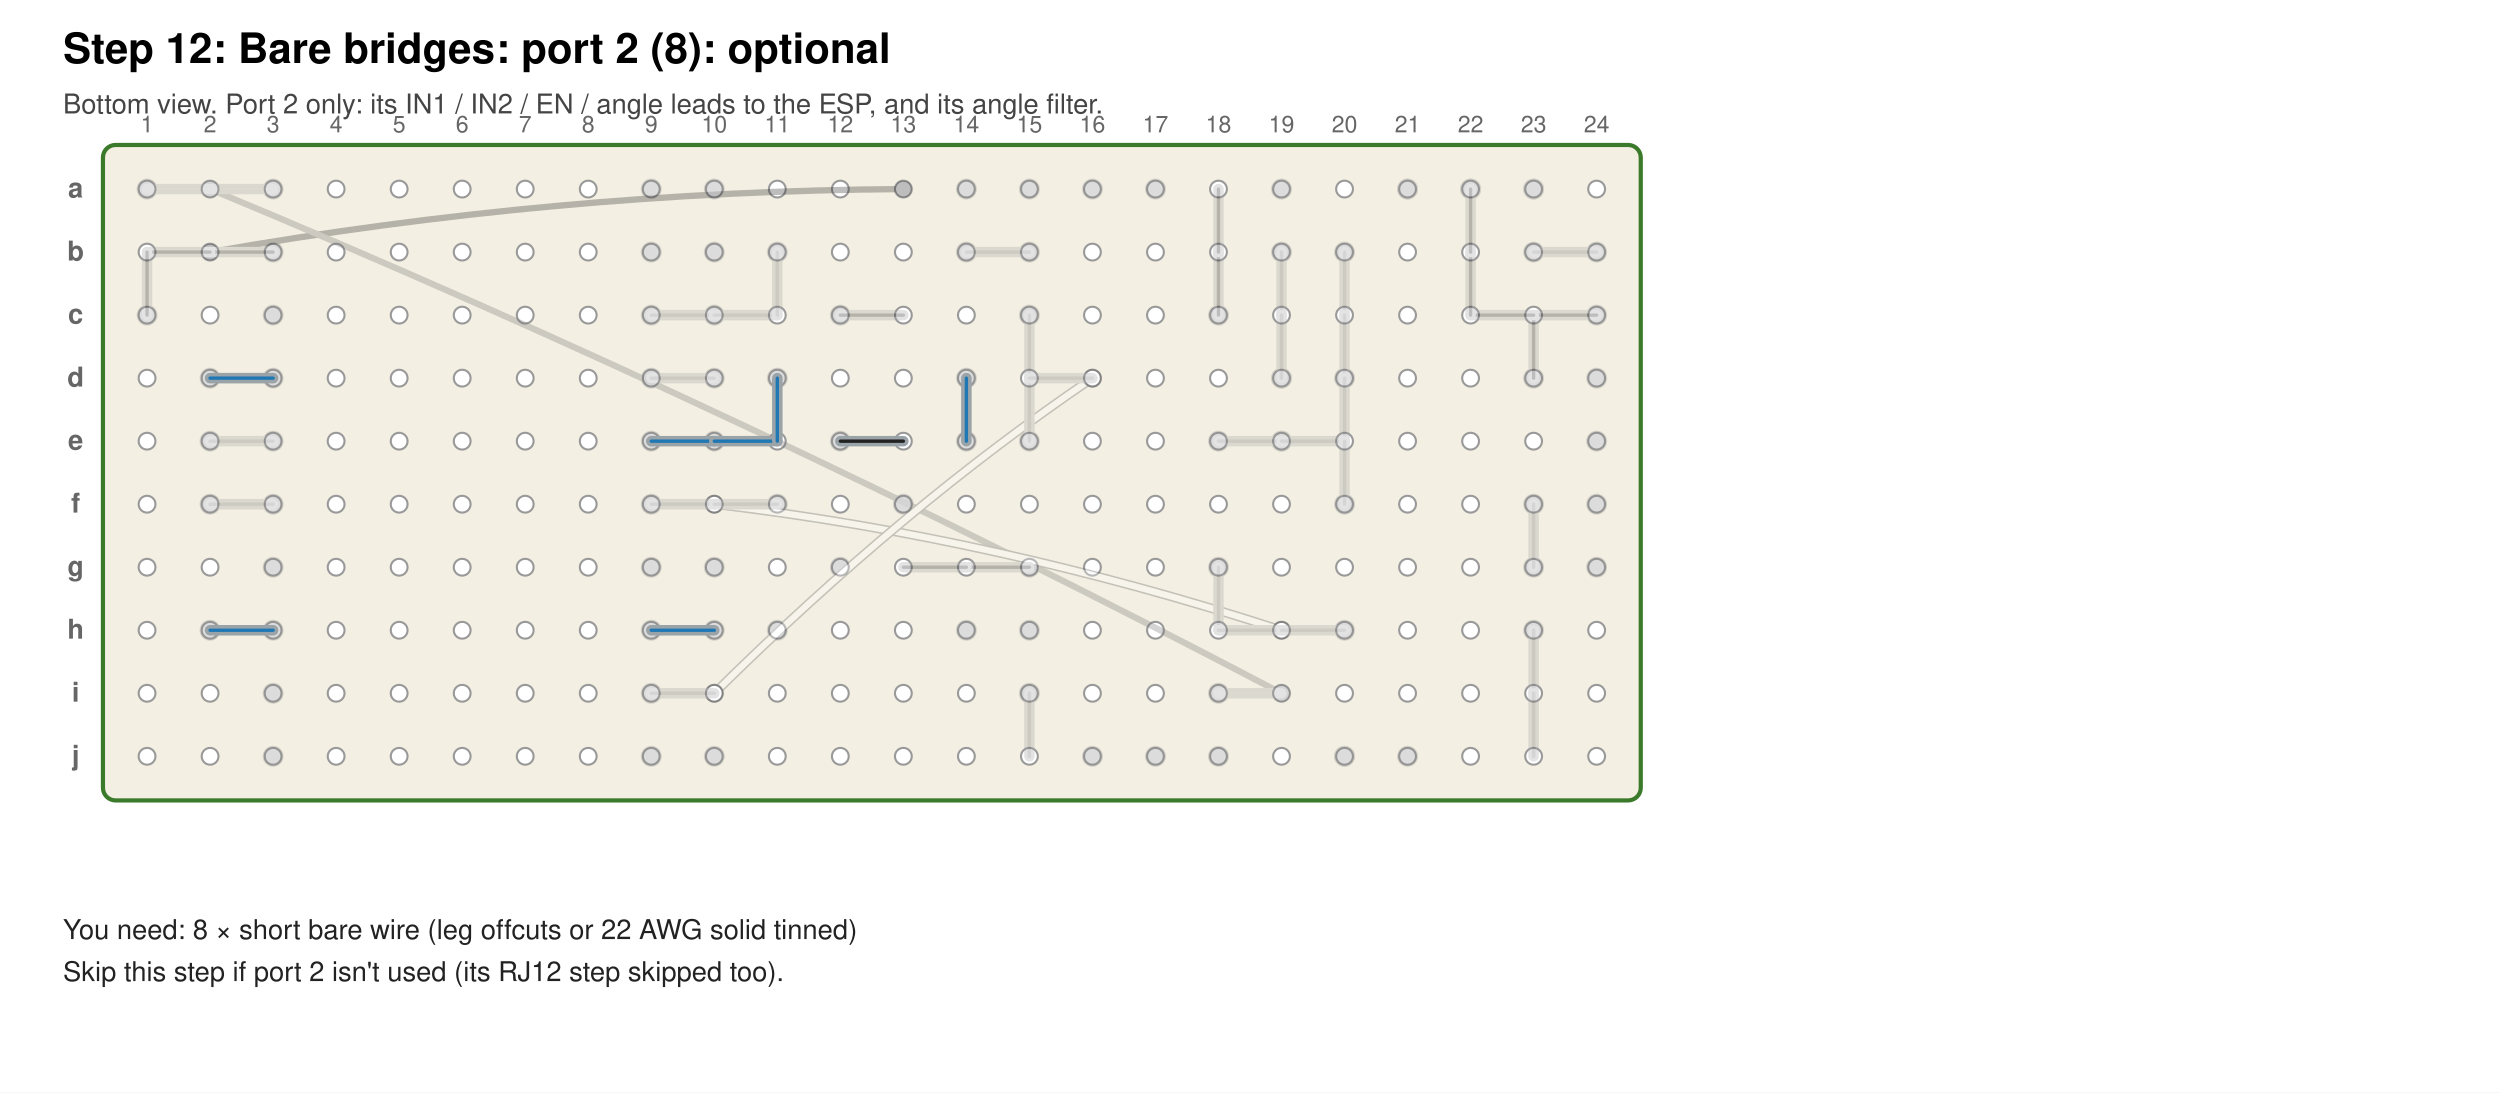
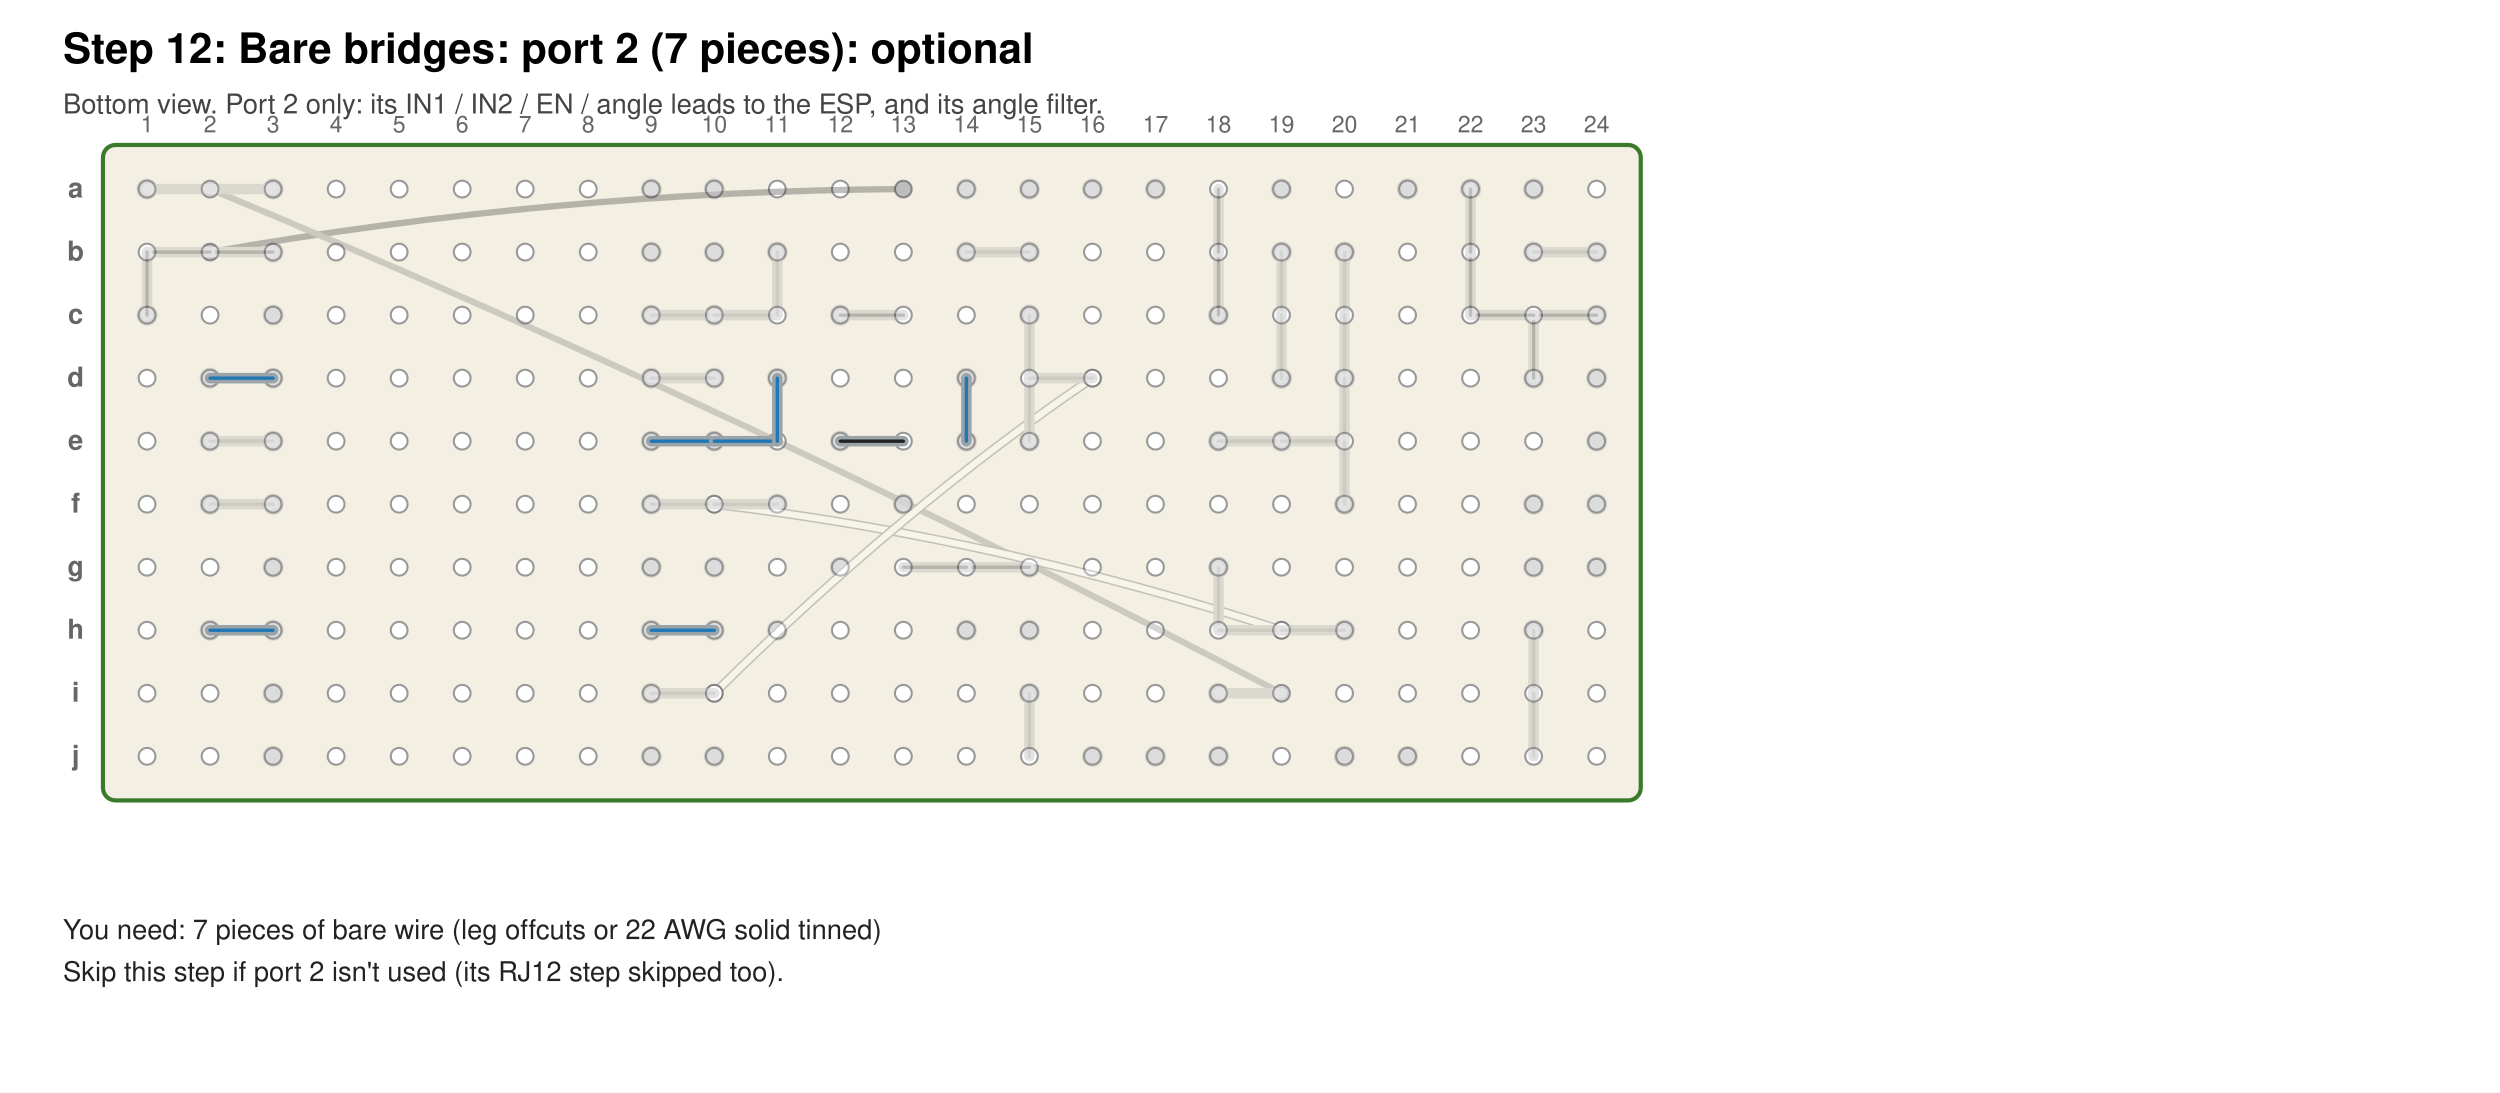
<svg xmlns="http://www.w3.org/2000/svg" width="1190" height="520" font-family="Helvetica,Arial">
  <defs>
    <filter id="mute">
      <feColorMatrix type="saturate" values="0" />
    </filter>
  </defs>
  <rect width="100%" height="100%" fill="#ffffff" />
-   <text x="30" y="30" font-size="20" font-weight="bold">Step 12: Bare bridges: port 2 (8): optional</text>
+   <text x="30" y="30" font-size="20" font-weight="bold">Step 12: Bare bridges: port 2 (7 pieces): optional</text>
  <text x="30" y="54" font-size="13" fill="#444">Bottom view. Port 2 only: its IN1 / IN2 / EN / angle leads to the ESP, and its angle filter.</text>
  <rect x="49" y="69" width="732" height="312" rx="6" fill="#f3efe2" stroke="#3a7a2a" stroke-width="2" />
  <text x="70" y="63" font-size="11" fill="#666" text-anchor="middle">1</text>
  <text x="100" y="63" font-size="11" fill="#666" text-anchor="middle">2</text>
  <text x="130" y="63" font-size="11" fill="#666" text-anchor="middle">3</text>
  <text x="160" y="63" font-size="11" fill="#666" text-anchor="middle">4</text>
  <text x="190" y="63" font-size="11" fill="#666" text-anchor="middle">5</text>
  <text x="220" y="63" font-size="11" fill="#666" text-anchor="middle">6</text>
  <text x="250" y="63" font-size="11" fill="#666" text-anchor="middle">7</text>
  <text x="280" y="63" font-size="11" fill="#666" text-anchor="middle">8</text>
  <text x="310" y="63" font-size="11" fill="#666" text-anchor="middle">9</text>
  <text x="340" y="63" font-size="11" fill="#666" text-anchor="middle">10</text>
  <text x="370" y="63" font-size="11" fill="#666" text-anchor="middle">11</text>
  <text x="400" y="63" font-size="11" fill="#666" text-anchor="middle">12</text>
  <text x="430" y="63" font-size="11" fill="#666" text-anchor="middle">13</text>
  <text x="460" y="63" font-size="11" fill="#666" text-anchor="middle">14</text>
  <text x="490" y="63" font-size="11" fill="#666" text-anchor="middle">15</text>
  <text x="520" y="63" font-size="11" fill="#666" text-anchor="middle">16</text>
  <text x="550" y="63" font-size="11" fill="#666" text-anchor="middle">17</text>
  <text x="580" y="63" font-size="11" fill="#666" text-anchor="middle">18</text>
  <text x="610" y="63" font-size="11" fill="#666" text-anchor="middle">19</text>
  <text x="640" y="63" font-size="11" fill="#666" text-anchor="middle">20</text>
  <text x="670" y="63" font-size="11" fill="#666" text-anchor="middle">21</text>
  <text x="700" y="63" font-size="11" fill="#666" text-anchor="middle">22</text>
  <text x="730" y="63" font-size="11" fill="#666" text-anchor="middle">23</text>
  <text x="760" y="63" font-size="11" fill="#666" text-anchor="middle">24</text>
  <text x="36" y="94" font-size="13" font-weight="bold" fill="#666" text-anchor="middle">a</text>
  <text x="36" y="124" font-size="13" font-weight="bold" fill="#666" text-anchor="middle">b</text>
  <text x="36" y="154" font-size="13" font-weight="bold" fill="#666" text-anchor="middle">c</text>
  <text x="36" y="184" font-size="13" font-weight="bold" fill="#666" text-anchor="middle">d</text>
  <text x="36" y="214" font-size="13" font-weight="bold" fill="#666" text-anchor="middle">e</text>
  <text x="36" y="244" font-size="13" font-weight="bold" fill="#666" text-anchor="middle">f</text>
  <text x="36" y="274" font-size="13" font-weight="bold" fill="#666" text-anchor="middle">g</text>
  <text x="36" y="304" font-size="13" font-weight="bold" fill="#666" text-anchor="middle">h</text>
  <text x="36" y="334" font-size="13" font-weight="bold" fill="#666" text-anchor="middle">i</text>
  <text x="36" y="364" font-size="13" font-weight="bold" fill="#666" text-anchor="middle">j</text>
  <circle cx="70" cy="90" r="4" fill="#fff" stroke="#999" />
  <circle cx="70" cy="120" r="4" fill="#fff" stroke="#999" />
  <circle cx="70" cy="150" r="4" fill="#fff" stroke="#999" />
  <circle cx="70" cy="180" r="4" fill="#fff" stroke="#999" />
  <circle cx="70" cy="210" r="4" fill="#fff" stroke="#999" />
  <circle cx="70" cy="240" r="4" fill="#fff" stroke="#999" />
  <circle cx="70" cy="270" r="4" fill="#fff" stroke="#999" />
  <circle cx="70" cy="300" r="4" fill="#fff" stroke="#999" />
  <circle cx="70" cy="330" r="4" fill="#fff" stroke="#999" />
  <circle cx="70" cy="360" r="4" fill="#fff" stroke="#999" />
  <circle cx="100" cy="90" r="4" fill="#fff" stroke="#999" />
  <circle cx="100" cy="120" r="4" fill="#fff" stroke="#999" />
  <circle cx="100" cy="150" r="4" fill="#fff" stroke="#999" />
  <circle cx="100" cy="180" r="4" fill="#fff" stroke="#999" />
  <circle cx="100" cy="210" r="4" fill="#fff" stroke="#999" />
  <circle cx="100" cy="240" r="4" fill="#fff" stroke="#999" />
  <circle cx="100" cy="270" r="4" fill="#fff" stroke="#999" />
  <circle cx="100" cy="300" r="4" fill="#fff" stroke="#999" />
  <circle cx="100" cy="330" r="4" fill="#fff" stroke="#999" />
  <circle cx="100" cy="360" r="4" fill="#fff" stroke="#999" />
  <circle cx="130" cy="90" r="4" fill="#fff" stroke="#999" />
  <circle cx="130" cy="120" r="4" fill="#fff" stroke="#999" />
  <circle cx="130" cy="150" r="4" fill="#fff" stroke="#999" />
  <circle cx="130" cy="180" r="4" fill="#fff" stroke="#999" />
  <circle cx="130" cy="210" r="4" fill="#fff" stroke="#999" />
  <circle cx="130" cy="240" r="4" fill="#fff" stroke="#999" />
  <circle cx="130" cy="270" r="4" fill="#fff" stroke="#999" />
  <circle cx="130" cy="300" r="4" fill="#fff" stroke="#999" />
  <circle cx="130" cy="330" r="4" fill="#fff" stroke="#999" />
  <circle cx="130" cy="360" r="4" fill="#fff" stroke="#999" />
  <circle cx="160" cy="90" r="4" fill="#fff" stroke="#999" />
  <circle cx="160" cy="120" r="4" fill="#fff" stroke="#999" />
  <circle cx="160" cy="150" r="4" fill="#fff" stroke="#999" />
  <circle cx="160" cy="180" r="4" fill="#fff" stroke="#999" />
  <circle cx="160" cy="210" r="4" fill="#fff" stroke="#999" />
  <circle cx="160" cy="240" r="4" fill="#fff" stroke="#999" />
  <circle cx="160" cy="270" r="4" fill="#fff" stroke="#999" />
  <circle cx="160" cy="300" r="4" fill="#fff" stroke="#999" />
  <circle cx="160" cy="330" r="4" fill="#fff" stroke="#999" />
  <circle cx="160" cy="360" r="4" fill="#fff" stroke="#999" />
  <circle cx="190" cy="90" r="4" fill="#fff" stroke="#999" />
  <circle cx="190" cy="120" r="4" fill="#fff" stroke="#999" />
  <circle cx="190" cy="150" r="4" fill="#fff" stroke="#999" />
  <circle cx="190" cy="180" r="4" fill="#fff" stroke="#999" />
  <circle cx="190" cy="210" r="4" fill="#fff" stroke="#999" />
  <circle cx="190" cy="240" r="4" fill="#fff" stroke="#999" />
  <circle cx="190" cy="270" r="4" fill="#fff" stroke="#999" />
  <circle cx="190" cy="300" r="4" fill="#fff" stroke="#999" />
  <circle cx="190" cy="330" r="4" fill="#fff" stroke="#999" />
  <circle cx="190" cy="360" r="4" fill="#fff" stroke="#999" />
  <circle cx="220" cy="90" r="4" fill="#fff" stroke="#999" />
  <circle cx="220" cy="120" r="4" fill="#fff" stroke="#999" />
  <circle cx="220" cy="150" r="4" fill="#fff" stroke="#999" />
  <circle cx="220" cy="180" r="4" fill="#fff" stroke="#999" />
  <circle cx="220" cy="210" r="4" fill="#fff" stroke="#999" />
  <circle cx="220" cy="240" r="4" fill="#fff" stroke="#999" />
  <circle cx="220" cy="270" r="4" fill="#fff" stroke="#999" />
  <circle cx="220" cy="300" r="4" fill="#fff" stroke="#999" />
  <circle cx="220" cy="330" r="4" fill="#fff" stroke="#999" />
  <circle cx="220" cy="360" r="4" fill="#fff" stroke="#999" />
  <circle cx="250" cy="90" r="4" fill="#fff" stroke="#999" />
  <circle cx="250" cy="120" r="4" fill="#fff" stroke="#999" />
  <circle cx="250" cy="150" r="4" fill="#fff" stroke="#999" />
  <circle cx="250" cy="180" r="4" fill="#fff" stroke="#999" />
  <circle cx="250" cy="210" r="4" fill="#fff" stroke="#999" />
  <circle cx="250" cy="240" r="4" fill="#fff" stroke="#999" />
  <circle cx="250" cy="270" r="4" fill="#fff" stroke="#999" />
  <circle cx="250" cy="300" r="4" fill="#fff" stroke="#999" />
  <circle cx="250" cy="330" r="4" fill="#fff" stroke="#999" />
  <circle cx="250" cy="360" r="4" fill="#fff" stroke="#999" />
  <circle cx="280" cy="90" r="4" fill="#fff" stroke="#999" />
  <circle cx="280" cy="120" r="4" fill="#fff" stroke="#999" />
  <circle cx="280" cy="150" r="4" fill="#fff" stroke="#999" />
  <circle cx="280" cy="180" r="4" fill="#fff" stroke="#999" />
  <circle cx="280" cy="210" r="4" fill="#fff" stroke="#999" />
  <circle cx="280" cy="240" r="4" fill="#fff" stroke="#999" />
  <circle cx="280" cy="270" r="4" fill="#fff" stroke="#999" />
  <circle cx="280" cy="300" r="4" fill="#fff" stroke="#999" />
  <circle cx="280" cy="330" r="4" fill="#fff" stroke="#999" />
  <circle cx="280" cy="360" r="4" fill="#fff" stroke="#999" />
  <circle cx="310" cy="90" r="4" fill="#fff" stroke="#999" />
  <circle cx="310" cy="120" r="4" fill="#fff" stroke="#999" />
  <circle cx="310" cy="150" r="4" fill="#fff" stroke="#999" />
  <circle cx="310" cy="180" r="4" fill="#fff" stroke="#999" />
  <circle cx="310" cy="210" r="4" fill="#fff" stroke="#999" />
  <circle cx="310" cy="240" r="4" fill="#fff" stroke="#999" />
  <circle cx="310" cy="270" r="4" fill="#fff" stroke="#999" />
  <circle cx="310" cy="300" r="4" fill="#fff" stroke="#999" />
  <circle cx="310" cy="330" r="4" fill="#fff" stroke="#999" />
  <circle cx="310" cy="360" r="4" fill="#fff" stroke="#999" />
  <circle cx="340" cy="90" r="4" fill="#fff" stroke="#999" />
  <circle cx="340" cy="120" r="4" fill="#fff" stroke="#999" />
  <circle cx="340" cy="150" r="4" fill="#fff" stroke="#999" />
  <circle cx="340" cy="180" r="4" fill="#fff" stroke="#999" />
  <circle cx="340" cy="210" r="4" fill="#fff" stroke="#999" />
  <circle cx="340" cy="240" r="4" fill="#fff" stroke="#999" />
  <circle cx="340" cy="270" r="4" fill="#fff" stroke="#999" />
  <circle cx="340" cy="300" r="4" fill="#fff" stroke="#999" />
  <circle cx="340" cy="330" r="4" fill="#fff" stroke="#999" />
  <circle cx="340" cy="360" r="4" fill="#fff" stroke="#999" />
  <circle cx="370" cy="90" r="4" fill="#fff" stroke="#999" />
  <circle cx="370" cy="120" r="4" fill="#fff" stroke="#999" />
  <circle cx="370" cy="150" r="4" fill="#fff" stroke="#999" />
  <circle cx="370" cy="180" r="4" fill="#fff" stroke="#999" />
  <circle cx="370" cy="210" r="4" fill="#fff" stroke="#999" />
  <circle cx="370" cy="240" r="4" fill="#fff" stroke="#999" />
  <circle cx="370" cy="270" r="4" fill="#fff" stroke="#999" />
  <circle cx="370" cy="300" r="4" fill="#fff" stroke="#999" />
  <circle cx="370" cy="330" r="4" fill="#fff" stroke="#999" />
  <circle cx="370" cy="360" r="4" fill="#fff" stroke="#999" />
  <circle cx="400" cy="90" r="4" fill="#fff" stroke="#999" />
  <circle cx="400" cy="120" r="4" fill="#fff" stroke="#999" />
  <circle cx="400" cy="150" r="4" fill="#fff" stroke="#999" />
  <circle cx="400" cy="180" r="4" fill="#fff" stroke="#999" />
  <circle cx="400" cy="210" r="4" fill="#fff" stroke="#999" />
  <circle cx="400" cy="240" r="4" fill="#fff" stroke="#999" />
  <circle cx="400" cy="270" r="4" fill="#fff" stroke="#999" />
  <circle cx="400" cy="300" r="4" fill="#fff" stroke="#999" />
  <circle cx="400" cy="330" r="4" fill="#fff" stroke="#999" />
  <circle cx="400" cy="360" r="4" fill="#fff" stroke="#999" />
  <circle cx="430" cy="90" r="4" fill="#fff" stroke="#999" />
  <circle cx="430" cy="120" r="4" fill="#fff" stroke="#999" />
  <circle cx="430" cy="150" r="4" fill="#fff" stroke="#999" />
  <circle cx="430" cy="180" r="4" fill="#fff" stroke="#999" />
  <circle cx="430" cy="210" r="4" fill="#fff" stroke="#999" />
  <circle cx="430" cy="240" r="4" fill="#fff" stroke="#999" />
  <circle cx="430" cy="270" r="4" fill="#fff" stroke="#999" />
  <circle cx="430" cy="300" r="4" fill="#fff" stroke="#999" />
  <circle cx="430" cy="330" r="4" fill="#fff" stroke="#999" />
  <circle cx="430" cy="360" r="4" fill="#fff" stroke="#999" />
  <circle cx="460" cy="90" r="4" fill="#fff" stroke="#999" />
  <circle cx="460" cy="120" r="4" fill="#fff" stroke="#999" />
  <circle cx="460" cy="150" r="4" fill="#fff" stroke="#999" />
  <circle cx="460" cy="180" r="4" fill="#fff" stroke="#999" />
  <circle cx="460" cy="210" r="4" fill="#fff" stroke="#999" />
  <circle cx="460" cy="240" r="4" fill="#fff" stroke="#999" />
  <circle cx="460" cy="270" r="4" fill="#fff" stroke="#999" />
  <circle cx="460" cy="300" r="4" fill="#fff" stroke="#999" />
  <circle cx="460" cy="330" r="4" fill="#fff" stroke="#999" />
  <circle cx="460" cy="360" r="4" fill="#fff" stroke="#999" />
  <circle cx="490" cy="90" r="4" fill="#fff" stroke="#999" />
  <circle cx="490" cy="120" r="4" fill="#fff" stroke="#999" />
  <circle cx="490" cy="150" r="4" fill="#fff" stroke="#999" />
  <circle cx="490" cy="180" r="4" fill="#fff" stroke="#999" />
  <circle cx="490" cy="210" r="4" fill="#fff" stroke="#999" />
  <circle cx="490" cy="240" r="4" fill="#fff" stroke="#999" />
  <circle cx="490" cy="270" r="4" fill="#fff" stroke="#999" />
  <circle cx="490" cy="300" r="4" fill="#fff" stroke="#999" />
  <circle cx="490" cy="330" r="4" fill="#fff" stroke="#999" />
  <circle cx="490" cy="360" r="4" fill="#fff" stroke="#999" />
  <circle cx="520" cy="90" r="4" fill="#fff" stroke="#999" />
  <circle cx="520" cy="120" r="4" fill="#fff" stroke="#999" />
  <circle cx="520" cy="150" r="4" fill="#fff" stroke="#999" />
  <circle cx="520" cy="180" r="4" fill="#fff" stroke="#999" />
  <circle cx="520" cy="210" r="4" fill="#fff" stroke="#999" />
  <circle cx="520" cy="240" r="4" fill="#fff" stroke="#999" />
  <circle cx="520" cy="270" r="4" fill="#fff" stroke="#999" />
  <circle cx="520" cy="300" r="4" fill="#fff" stroke="#999" />
  <circle cx="520" cy="330" r="4" fill="#fff" stroke="#999" />
  <circle cx="520" cy="360" r="4" fill="#fff" stroke="#999" />
  <circle cx="550" cy="90" r="4" fill="#fff" stroke="#999" />
  <circle cx="550" cy="120" r="4" fill="#fff" stroke="#999" />
  <circle cx="550" cy="150" r="4" fill="#fff" stroke="#999" />
  <circle cx="550" cy="180" r="4" fill="#fff" stroke="#999" />
  <circle cx="550" cy="210" r="4" fill="#fff" stroke="#999" />
  <circle cx="550" cy="240" r="4" fill="#fff" stroke="#999" />
  <circle cx="550" cy="270" r="4" fill="#fff" stroke="#999" />
  <circle cx="550" cy="300" r="4" fill="#fff" stroke="#999" />
  <circle cx="550" cy="330" r="4" fill="#fff" stroke="#999" />
  <circle cx="550" cy="360" r="4" fill="#fff" stroke="#999" />
  <circle cx="580" cy="90" r="4" fill="#fff" stroke="#999" />
  <circle cx="580" cy="120" r="4" fill="#fff" stroke="#999" />
  <circle cx="580" cy="150" r="4" fill="#fff" stroke="#999" />
  <circle cx="580" cy="180" r="4" fill="#fff" stroke="#999" />
  <circle cx="580" cy="210" r="4" fill="#fff" stroke="#999" />
  <circle cx="580" cy="240" r="4" fill="#fff" stroke="#999" />
  <circle cx="580" cy="270" r="4" fill="#fff" stroke="#999" />
  <circle cx="580" cy="300" r="4" fill="#fff" stroke="#999" />
  <circle cx="580" cy="330" r="4" fill="#fff" stroke="#999" />
  <circle cx="580" cy="360" r="4" fill="#fff" stroke="#999" />
  <circle cx="610" cy="90" r="4" fill="#fff" stroke="#999" />
  <circle cx="610" cy="120" r="4" fill="#fff" stroke="#999" />
  <circle cx="610" cy="150" r="4" fill="#fff" stroke="#999" />
  <circle cx="610" cy="180" r="4" fill="#fff" stroke="#999" />
  <circle cx="610" cy="210" r="4" fill="#fff" stroke="#999" />
  <circle cx="610" cy="240" r="4" fill="#fff" stroke="#999" />
  <circle cx="610" cy="270" r="4" fill="#fff" stroke="#999" />
  <circle cx="610" cy="300" r="4" fill="#fff" stroke="#999" />
  <circle cx="610" cy="330" r="4" fill="#fff" stroke="#999" />
  <circle cx="610" cy="360" r="4" fill="#fff" stroke="#999" />
  <circle cx="640" cy="90" r="4" fill="#fff" stroke="#999" />
  <circle cx="640" cy="120" r="4" fill="#fff" stroke="#999" />
  <circle cx="640" cy="150" r="4" fill="#fff" stroke="#999" />
  <circle cx="640" cy="180" r="4" fill="#fff" stroke="#999" />
  <circle cx="640" cy="210" r="4" fill="#fff" stroke="#999" />
  <circle cx="640" cy="240" r="4" fill="#fff" stroke="#999" />
  <circle cx="640" cy="270" r="4" fill="#fff" stroke="#999" />
  <circle cx="640" cy="300" r="4" fill="#fff" stroke="#999" />
  <circle cx="640" cy="330" r="4" fill="#fff" stroke="#999" />
  <circle cx="640" cy="360" r="4" fill="#fff" stroke="#999" />
  <circle cx="670" cy="90" r="4" fill="#fff" stroke="#999" />
  <circle cx="670" cy="120" r="4" fill="#fff" stroke="#999" />
  <circle cx="670" cy="150" r="4" fill="#fff" stroke="#999" />
  <circle cx="670" cy="180" r="4" fill="#fff" stroke="#999" />
  <circle cx="670" cy="210" r="4" fill="#fff" stroke="#999" />
  <circle cx="670" cy="240" r="4" fill="#fff" stroke="#999" />
  <circle cx="670" cy="270" r="4" fill="#fff" stroke="#999" />
  <circle cx="670" cy="300" r="4" fill="#fff" stroke="#999" />
  <circle cx="670" cy="330" r="4" fill="#fff" stroke="#999" />
  <circle cx="670" cy="360" r="4" fill="#fff" stroke="#999" />
  <circle cx="700" cy="90" r="4" fill="#fff" stroke="#999" />
  <circle cx="700" cy="120" r="4" fill="#fff" stroke="#999" />
  <circle cx="700" cy="150" r="4" fill="#fff" stroke="#999" />
  <circle cx="700" cy="180" r="4" fill="#fff" stroke="#999" />
  <circle cx="700" cy="210" r="4" fill="#fff" stroke="#999" />
  <circle cx="700" cy="240" r="4" fill="#fff" stroke="#999" />
  <circle cx="700" cy="270" r="4" fill="#fff" stroke="#999" />
  <circle cx="700" cy="300" r="4" fill="#fff" stroke="#999" />
  <circle cx="700" cy="330" r="4" fill="#fff" stroke="#999" />
  <circle cx="700" cy="360" r="4" fill="#fff" stroke="#999" />
  <circle cx="730" cy="90" r="4" fill="#fff" stroke="#999" />
  <circle cx="730" cy="120" r="4" fill="#fff" stroke="#999" />
  <circle cx="730" cy="150" r="4" fill="#fff" stroke="#999" />
  <circle cx="730" cy="180" r="4" fill="#fff" stroke="#999" />
  <circle cx="730" cy="210" r="4" fill="#fff" stroke="#999" />
  <circle cx="730" cy="240" r="4" fill="#fff" stroke="#999" />
  <circle cx="730" cy="270" r="4" fill="#fff" stroke="#999" />
  <circle cx="730" cy="300" r="4" fill="#fff" stroke="#999" />
  <circle cx="730" cy="330" r="4" fill="#fff" stroke="#999" />
  <circle cx="730" cy="360" r="4" fill="#fff" stroke="#999" />
  <circle cx="760" cy="90" r="4" fill="#fff" stroke="#999" />
  <circle cx="760" cy="120" r="4" fill="#fff" stroke="#999" />
  <circle cx="760" cy="150" r="4" fill="#fff" stroke="#999" />
  <circle cx="760" cy="180" r="4" fill="#fff" stroke="#999" />
  <circle cx="760" cy="210" r="4" fill="#fff" stroke="#999" />
  <circle cx="760" cy="240" r="4" fill="#fff" stroke="#999" />
  <circle cx="760" cy="270" r="4" fill="#fff" stroke="#999" />
  <circle cx="760" cy="300" r="4" fill="#fff" stroke="#999" />
  <circle cx="760" cy="330" r="4" fill="#fff" stroke="#999" />
  <circle cx="760" cy="360" r="4" fill="#fff" stroke="#999" />
  <g filter="url(#mute)" opacity="0.3">
    <circle cx="130" cy="90" r="5" fill="#8a8a8a" />
    <circle cx="130" cy="120" r="5" fill="#8a8a8a" />
    <circle cx="130" cy="150" r="5" fill="#8a8a8a" />
    <circle cx="130" cy="180" r="5" fill="#8a8a8a" />
    <circle cx="130" cy="210" r="5" fill="#8a8a8a" />
    <circle cx="130" cy="240" r="5" fill="#8a8a8a" />
    <circle cx="130" cy="270" r="5" fill="#8a8a8a" />
    <circle cx="130" cy="300" r="5" fill="#8a8a8a" />
    <circle cx="130" cy="330" r="5" fill="#8a8a8a" />
    <circle cx="130" cy="360" r="5" fill="#8a8a8a" />
    <circle cx="310" cy="90" r="5" fill="#8a8a8a" />
    <circle cx="310" cy="120" r="5" fill="#8a8a8a" />
    <circle cx="310" cy="150" r="5" fill="#8a8a8a" />
    <circle cx="310" cy="180" r="5" fill="#8a8a8a" />
    <circle cx="310" cy="210" r="5" fill="#8a8a8a" />
    <circle cx="310" cy="240" r="5" fill="#8a8a8a" />
    <circle cx="310" cy="270" r="5" fill="#8a8a8a" />
    <circle cx="310" cy="300" r="5" fill="#8a8a8a" />
    <circle cx="310" cy="330" r="5" fill="#8a8a8a" />
    <circle cx="310" cy="360" r="5" fill="#8a8a8a" />
    <circle cx="70" cy="90" r="5" fill="#8a8a8a" />
    <circle cx="70" cy="150" r="5" fill="#8a8a8a" />
    <circle cx="340" cy="150" r="5" fill="#8a8a8a" />
    <circle cx="400" cy="150" r="5" fill="#8a8a8a" />
    <circle cx="370" cy="120" r="5" fill="#8a8a8a" />
    <circle cx="460" cy="120" r="5" fill="#8a8a8a" />
    <circle cx="340" cy="210" r="5" fill="#8a8a8a" />
    <circle cx="400" cy="210" r="5" fill="#8a8a8a" />
    <circle cx="370" cy="180" r="5" fill="#8a8a8a" />
    <circle cx="460" cy="180" r="5" fill="#8a8a8a" />
    <circle cx="340" cy="270" r="5" fill="#8a8a8a" />
    <circle cx="400" cy="270" r="5" fill="#8a8a8a" />
    <circle cx="370" cy="300" r="5" fill="#8a8a8a" />
    <circle cx="460" cy="300" r="5" fill="#8a8a8a" />
    <circle cx="370" cy="240" r="5" fill="#8a8a8a" />
    <circle cx="430" cy="240" r="5" fill="#8a8a8a" />
    <circle cx="490" cy="150" r="5" fill="#8a8a8a" />
    <circle cx="580" cy="150" r="5" fill="#8a8a8a" />
    <circle cx="490" cy="210" r="5" fill="#8a8a8a" />
    <circle cx="580" cy="210" r="5" fill="#8a8a8a" />
    <circle cx="490" cy="270" r="5" fill="#8a8a8a" />
    <circle cx="580" cy="270" r="5" fill="#8a8a8a" />
    <circle cx="490" cy="330" r="5" fill="#8a8a8a" />
    <circle cx="580" cy="330" r="5" fill="#8a8a8a" />
    <circle cx="730" cy="120" r="5" fill="#8a8a8a" />
    <circle cx="640" cy="120" r="5" fill="#8a8a8a" />
    <circle cx="640" cy="180" r="5" fill="#8a8a8a" />
    <circle cx="730" cy="180" r="5" fill="#8a8a8a" />
    <circle cx="730" cy="240" r="5" fill="#8a8a8a" />
    <circle cx="640" cy="240" r="5" fill="#8a8a8a" />
    <circle cx="730" cy="300" r="5" fill="#8a8a8a" />
    <circle cx="640" cy="300" r="5" fill="#8a8a8a" />
    <circle cx="610" cy="90" r="5" fill="#8a8a8a" />
    <circle cx="610" cy="120" r="5" fill="#8a8a8a" />
    <circle cx="610" cy="180" r="5" fill="#8a8a8a" />
    <circle cx="610" cy="210" r="5" fill="#8a8a8a" />
    <circle cx="640" cy="360" r="5" fill="#8a8a8a" />
    <circle cx="670" cy="360" r="5" fill="#8a8a8a" />
    <circle cx="670" cy="90" r="5" fill="#8a8a8a" />
    <circle cx="700" cy="90" r="5" fill="#8a8a8a" />
    <circle cx="730" cy="90" r="5" fill="#8a8a8a" />
    <circle cx="760" cy="120" r="5" fill="#8a8a8a" />
    <circle cx="760" cy="150" r="5" fill="#8a8a8a" />
    <circle cx="760" cy="180" r="5" fill="#8a8a8a" />
    <circle cx="760" cy="210" r="5" fill="#8a8a8a" />
    <circle cx="760" cy="240" r="5" fill="#8a8a8a" />
    <circle cx="760" cy="270" r="5" fill="#8a8a8a" />
    <circle cx="730" cy="270" r="5" fill="#8a8a8a" />
    <circle cx="550" cy="90" r="5" fill="#8a8a8a" />
    <circle cx="340" cy="90" r="5" fill="#8a8a8a" />
    <circle cx="340" cy="120" r="5" fill="#8a8a8a" />
    <circle cx="100" cy="240" r="5" fill="#8a8a8a" />
    <circle cx="100" cy="210" r="5" fill="#8a8a8a" />
    <circle cx="100" cy="180" r="5" fill="#8a8a8a" />
    <circle cx="100" cy="300" r="5" fill="#8a8a8a" />
    <circle cx="340" cy="180" r="5" fill="#8a8a8a" />
    <circle cx="340" cy="300" r="5" fill="#8a8a8a" />
    <circle cx="340" cy="360" r="5" fill="#8a8a8a" />
    <circle cx="490" cy="120" r="5" fill="#8a8a8a" />
    <circle cx="460" cy="210" r="5" fill="#8a8a8a" />
    <circle cx="490" cy="300" r="5" fill="#8a8a8a" />
    <circle cx="520" cy="360" r="5" fill="#8a8a8a" />
    <circle cx="550" cy="360" r="5" fill="#8a8a8a" />
    <circle cx="580" cy="360" r="5" fill="#8a8a8a" />
    <circle cx="460" cy="90" r="5" fill="#8a8a8a" />
    <circle cx="490" cy="90" r="5" fill="#8a8a8a" />
    <circle cx="520" cy="90" r="5" fill="#8a8a8a" />
    <circle cx="610" cy="210" r="5" fill="#8a8a8a" />
    <circle cx="670" cy="90" r="5" fill="#8a8a8a" />
    <circle cx="610" cy="180" r="5" fill="#8a8a8a" />
    <circle cx="700" cy="90" r="5" fill="#8a8a8a" />
    <circle cx="640" cy="360" r="5" fill="#8a8a8a" />
    <circle cx="730" cy="90" r="5" fill="#8a8a8a" />
    <path d="M100 120 Q265 91 430 90" fill="none" stroke="#222222" stroke-width="3" />
    <circle cx="100" cy="120" r="4" fill="#222222" />
    <circle cx="430" cy="90" r="4" fill="#222222" />
    <path d="M610 330 Q355 196 100 90" fill="none" stroke="#d62728" stroke-width="3" />
    <circle cx="610" cy="330" r="4" fill="#d62728" />
    <circle cx="100" cy="90" r="4" fill="#d62728" />
    <path d="M610 300 Q475 256 340 240" fill="none" stroke="#555" stroke-width="4.5" />
    <path d="M610 300 Q475 256 340 240" fill="none" stroke="#ffffff" stroke-width="3" />
    <circle cx="610" cy="300" r="4" fill="#ffffff" stroke="#555" stroke-width="1" />
    <circle cx="340" cy="240" r="4" fill="#ffffff" stroke="#555" stroke-width="1" />
    <path d="M520 180 Q430 241 340 330" fill="none" stroke="#555" stroke-width="4.5" />
    <path d="M520 180 Q430 241 340 330" fill="none" stroke="#ffffff" stroke-width="3" />
    <circle cx="520" cy="180" r="4" fill="#ffffff" stroke="#555" stroke-width="1" />
    <circle cx="340" cy="330" r="4" fill="#ffffff" stroke="#555" stroke-width="1" />
    <line x1="130" y1="90" x2="100" y2="90" stroke="#9aa3a8" stroke-width="5" stroke-linecap="round" />
    <line x1="130" y1="90" x2="100" y2="90" stroke="#ff7f0e" stroke-width="1.6" stroke-linecap="round" />
    <line x1="100" y1="90" x2="70" y2="90" stroke="#9aa3a8" stroke-width="5" stroke-linecap="round" />
    <line x1="100" y1="90" x2="70" y2="90" stroke="#ff7f0e" stroke-width="1.6" stroke-linecap="round" />
    <line x1="130" y1="120" x2="100" y2="120" stroke="#9aa3a8" stroke-width="5" stroke-linecap="round" />
    <line x1="130" y1="120" x2="100" y2="120" stroke="#222222" stroke-width="1.6" stroke-linecap="round" />
    <line x1="100" y1="120" x2="70" y2="120" stroke="#9aa3a8" stroke-width="5" stroke-linecap="round" />
    <line x1="100" y1="120" x2="70" y2="120" stroke="#222222" stroke-width="1.6" stroke-linecap="round" />
    <line x1="70" y1="120" x2="70" y2="150" stroke="#9aa3a8" stroke-width="5" stroke-linecap="round" />
    <line x1="70" y1="120" x2="70" y2="150" stroke="#222222" stroke-width="1.6" stroke-linecap="round" />
    <line x1="310" y1="240" x2="340" y2="240" stroke="#9aa3a8" stroke-width="5" stroke-linecap="round" />
    <line x1="310" y1="240" x2="340" y2="240" stroke="#1f77b4" stroke-width="1.6" stroke-linecap="round" />
    <line x1="340" y1="240" x2="370" y2="240" stroke="#9aa3a8" stroke-width="5" stroke-linecap="round" />
    <line x1="340" y1="240" x2="370" y2="240" stroke="#1f77b4" stroke-width="1.6" stroke-linecap="round" />
    <line x1="310" y1="330" x2="340" y2="330" stroke="#9aa3a8" stroke-width="5" stroke-linecap="round" />
    <line x1="310" y1="330" x2="340" y2="330" stroke="#1f77b4" stroke-width="1.6" stroke-linecap="round" />
    <line x1="490" y1="330" x2="490" y2="360" stroke="#9aa3a8" stroke-width="5" stroke-linecap="round" />
    <line x1="490" y1="330" x2="490" y2="360" stroke="#d62728" stroke-width="1.6" stroke-linecap="round" />
    <line x1="580" y1="330" x2="610" y2="330" stroke="#9aa3a8" stroke-width="5" stroke-linecap="round" />
    <line x1="580" y1="330" x2="610" y2="330" stroke="#ff7f0e" stroke-width="1.6" stroke-linecap="round" />
    <line x1="730" y1="300" x2="730" y2="330" stroke="#9aa3a8" stroke-width="5" stroke-linecap="round" />
    <line x1="730" y1="300" x2="730" y2="330" stroke="#d62728" stroke-width="1.6" stroke-linecap="round" />
    <line x1="730" y1="330" x2="730" y2="360" stroke="#9aa3a8" stroke-width="5" stroke-linecap="round" />
    <line x1="730" y1="330" x2="730" y2="360" stroke="#d62728" stroke-width="1.6" stroke-linecap="round" />
    <line x1="490" y1="270" x2="460" y2="270" stroke="#9aa3a8" stroke-width="5" stroke-linecap="round" />
    <line x1="490" y1="270" x2="460" y2="270" stroke="#222222" stroke-width="1.6" stroke-linecap="round" />
    <line x1="460" y1="270" x2="430" y2="270" stroke="#9aa3a8" stroke-width="5" stroke-linecap="round" />
    <line x1="460" y1="270" x2="430" y2="270" stroke="#222222" stroke-width="1.6" stroke-linecap="round" />
    <line x1="580" y1="270" x2="580" y2="300" stroke="#9aa3a8" stroke-width="5" stroke-linecap="round" />
    <line x1="580" y1="270" x2="580" y2="300" stroke="#1f77b4" stroke-width="1.6" stroke-linecap="round" />
    <line x1="580" y1="300" x2="610" y2="300" stroke="#9aa3a8" stroke-width="5" stroke-linecap="round" />
    <line x1="580" y1="300" x2="610" y2="300" stroke="#1f77b4" stroke-width="1.6" stroke-linecap="round" />
    <line x1="610" y1="300" x2="640" y2="300" stroke="#9aa3a8" stroke-width="5" stroke-linecap="round" />
    <line x1="610" y1="300" x2="640" y2="300" stroke="#1f77b4" stroke-width="1.6" stroke-linecap="round" />
    <line x1="580" y1="210" x2="610" y2="210" stroke="#9aa3a8" stroke-width="5" stroke-linecap="round" />
    <line x1="580" y1="210" x2="610" y2="210" stroke="#1f77b4" stroke-width="1.6" stroke-linecap="round" />
    <line x1="610" y1="210" x2="640" y2="210" stroke="#9aa3a8" stroke-width="5" stroke-linecap="round" />
    <line x1="610" y1="210" x2="640" y2="210" stroke="#1f77b4" stroke-width="1.6" stroke-linecap="round" />
    <line x1="490" y1="210" x2="490" y2="180" stroke="#9aa3a8" stroke-width="5" stroke-linecap="round" />
    <line x1="490" y1="210" x2="490" y2="180" stroke="#1f77b4" stroke-width="1.6" stroke-linecap="round" />
    <line x1="490" y1="180" x2="490" y2="150" stroke="#9aa3a8" stroke-width="5" stroke-linecap="round" />
    <line x1="490" y1="180" x2="490" y2="150" stroke="#1f77b4" stroke-width="1.6" stroke-linecap="round" />
    <line x1="490" y1="180" x2="520" y2="180" stroke="#9aa3a8" stroke-width="5" stroke-linecap="round" />
    <line x1="490" y1="180" x2="520" y2="180" stroke="#1f77b4" stroke-width="1.6" stroke-linecap="round" />
    <line x1="580" y1="150" x2="580" y2="120" stroke="#9aa3a8" stroke-width="5" stroke-linecap="round" />
    <line x1="580" y1="150" x2="580" y2="120" stroke="#222222" stroke-width="1.6" stroke-linecap="round" />
    <line x1="580" y1="120" x2="580" y2="90" stroke="#9aa3a8" stroke-width="5" stroke-linecap="round" />
    <line x1="580" y1="120" x2="580" y2="90" stroke="#222222" stroke-width="1.6" stroke-linecap="round" />
    <line x1="640" y1="120" x2="640" y2="150" stroke="#9aa3a8" stroke-width="5" stroke-linecap="round" />
    <line x1="640" y1="120" x2="640" y2="150" stroke="#1f77b4" stroke-width="1.6" stroke-linecap="round" />
    <line x1="640" y1="150" x2="640" y2="180" stroke="#9aa3a8" stroke-width="5" stroke-linecap="round" />
    <line x1="640" y1="150" x2="640" y2="180" stroke="#1f77b4" stroke-width="1.6" stroke-linecap="round" />
    <line x1="640" y1="180" x2="640" y2="210" stroke="#9aa3a8" stroke-width="5" stroke-linecap="round" />
    <line x1="640" y1="180" x2="640" y2="210" stroke="#1f77b4" stroke-width="1.6" stroke-linecap="round" />
    <line x1="640" y1="210" x2="640" y2="240" stroke="#9aa3a8" stroke-width="5" stroke-linecap="round" />
    <line x1="640" y1="210" x2="640" y2="240" stroke="#1f77b4" stroke-width="1.6" stroke-linecap="round" />
    <line x1="760" y1="120" x2="730" y2="120" stroke="#9aa3a8" stroke-width="5" stroke-linecap="round" />
    <line x1="760" y1="120" x2="730" y2="120" stroke="#1f77b4" stroke-width="1.6" stroke-linecap="round" />
-     <line x1="730" y1="240" x2="730" y2="270" stroke="#9aa3a8" stroke-width="5" stroke-linecap="round" />
-     <line x1="730" y1="240" x2="730" y2="270" stroke="#1f77b4" stroke-width="1.6" stroke-linecap="round" />
    <line x1="760" y1="150" x2="730" y2="150" stroke="#9aa3a8" stroke-width="5" stroke-linecap="round" />
    <line x1="760" y1="150" x2="730" y2="150" stroke="#222222" stroke-width="1.6" stroke-linecap="round" />
    <line x1="730" y1="150" x2="730" y2="180" stroke="#9aa3a8" stroke-width="5" stroke-linecap="round" />
    <line x1="730" y1="150" x2="730" y2="180" stroke="#222222" stroke-width="1.6" stroke-linecap="round" />
    <line x1="730" y1="150" x2="700" y2="150" stroke="#9aa3a8" stroke-width="5" stroke-linecap="round" />
    <line x1="730" y1="150" x2="700" y2="150" stroke="#222222" stroke-width="1.6" stroke-linecap="round" />
    <line x1="700" y1="150" x2="700" y2="120" stroke="#9aa3a8" stroke-width="5" stroke-linecap="round" />
    <line x1="700" y1="150" x2="700" y2="120" stroke="#222222" stroke-width="1.6" stroke-linecap="round" />
    <line x1="700" y1="120" x2="700" y2="90" stroke="#9aa3a8" stroke-width="5" stroke-linecap="round" />
    <line x1="700" y1="120" x2="700" y2="90" stroke="#222222" stroke-width="1.6" stroke-linecap="round" />
    <line x1="610" y1="120" x2="610" y2="150" stroke="#9aa3a8" stroke-width="5" stroke-linecap="round" />
    <line x1="610" y1="120" x2="610" y2="150" stroke="#d62728" stroke-width="1.6" stroke-linecap="round" />
    <line x1="610" y1="150" x2="610" y2="180" stroke="#9aa3a8" stroke-width="5" stroke-linecap="round" />
    <line x1="610" y1="150" x2="610" y2="180" stroke="#d62728" stroke-width="1.6" stroke-linecap="round" />
    <line x1="130" y1="210" x2="100" y2="210" stroke="#9aa3a8" stroke-width="5" stroke-linecap="round" />
    <line x1="130" y1="210" x2="100" y2="210" stroke="#1f77b4" stroke-width="1.6" stroke-linecap="round" />
    <line x1="130" y1="240" x2="100" y2="240" stroke="#9aa3a8" stroke-width="5" stroke-linecap="round" />
    <line x1="130" y1="240" x2="100" y2="240" stroke="#1f77b4" stroke-width="1.6" stroke-linecap="round" />
    <line x1="310" y1="180" x2="340" y2="180" stroke="#9aa3a8" stroke-width="5" stroke-linecap="round" />
    <line x1="310" y1="180" x2="340" y2="180" stroke="#1f77b4" stroke-width="1.6" stroke-linecap="round" />
    <line x1="310" y1="150" x2="340" y2="150" stroke="#9aa3a8" stroke-width="5" stroke-linecap="round" />
    <line x1="310" y1="150" x2="340" y2="150" stroke="#1f77b4" stroke-width="1.6" stroke-linecap="round" />
    <line x1="340" y1="150" x2="370" y2="150" stroke="#9aa3a8" stroke-width="5" stroke-linecap="round" />
    <line x1="340" y1="150" x2="370" y2="150" stroke="#1f77b4" stroke-width="1.6" stroke-linecap="round" />
    <line x1="370" y1="150" x2="370" y2="120" stroke="#9aa3a8" stroke-width="5" stroke-linecap="round" />
    <line x1="370" y1="150" x2="370" y2="120" stroke="#1f77b4" stroke-width="1.6" stroke-linecap="round" />
    <line x1="460" y1="120" x2="490" y2="120" stroke="#9aa3a8" stroke-width="5" stroke-linecap="round" />
    <line x1="460" y1="120" x2="490" y2="120" stroke="#1f77b4" stroke-width="1.6" stroke-linecap="round" />
    <line x1="400" y1="150" x2="430" y2="150" stroke="#9aa3a8" stroke-width="5" stroke-linecap="round" />
    <line x1="400" y1="150" x2="430" y2="150" stroke="#222222" stroke-width="1.6" stroke-linecap="round" />
  </g>
  <line x1="130" y1="180" x2="100" y2="180" stroke="#9aa3a8" stroke-width="5" stroke-linecap="round" />
  <line x1="130" y1="180" x2="100" y2="180" stroke="#1f77b4" stroke-width="1.6" stroke-linecap="round" />
  <line x1="130" y1="300" x2="100" y2="300" stroke="#9aa3a8" stroke-width="5" stroke-linecap="round" />
  <line x1="130" y1="300" x2="100" y2="300" stroke="#1f77b4" stroke-width="1.6" stroke-linecap="round" />
  <line x1="310" y1="300" x2="340" y2="300" stroke="#9aa3a8" stroke-width="5" stroke-linecap="round" />
  <line x1="310" y1="300" x2="340" y2="300" stroke="#1f77b4" stroke-width="1.6" stroke-linecap="round" />
  <line x1="310" y1="210" x2="340" y2="210" stroke="#9aa3a8" stroke-width="5" stroke-linecap="round" />
  <line x1="310" y1="210" x2="340" y2="210" stroke="#1f77b4" stroke-width="1.6" stroke-linecap="round" />
  <line x1="340" y1="210" x2="370" y2="210" stroke="#9aa3a8" stroke-width="5" stroke-linecap="round" />
  <line x1="340" y1="210" x2="370" y2="210" stroke="#1f77b4" stroke-width="1.6" stroke-linecap="round" />
  <line x1="370" y1="210" x2="370" y2="180" stroke="#9aa3a8" stroke-width="5" stroke-linecap="round" />
  <line x1="370" y1="210" x2="370" y2="180" stroke="#1f77b4" stroke-width="1.6" stroke-linecap="round" />
  <line x1="460" y1="180" x2="460" y2="210" stroke="#9aa3a8" stroke-width="5" stroke-linecap="round" />
  <line x1="460" y1="180" x2="460" y2="210" stroke="#1f77b4" stroke-width="1.6" stroke-linecap="round" />
  <line x1="400" y1="210" x2="430" y2="210" stroke="#9aa3a8" stroke-width="5" stroke-linecap="round" />
  <line x1="400" y1="210" x2="430" y2="210" stroke="#222222" stroke-width="1.6" stroke-linecap="round" />
-   <text x="30" y="447" font-size="13" fill="#222">You need: 8 × short bare wire (leg offcuts or 22 AWG solid tinned)</text>
+   <text x="30" y="447" font-size="13" fill="#222">You need: 7 pieces of bare wire (leg offcuts or 22 AWG solid tinned)</text>
  <text x="30" y="467" font-size="13" fill="#222">Skip this step if port 2 isn't used (its RJ12 step skipped too).</text>
</svg>
